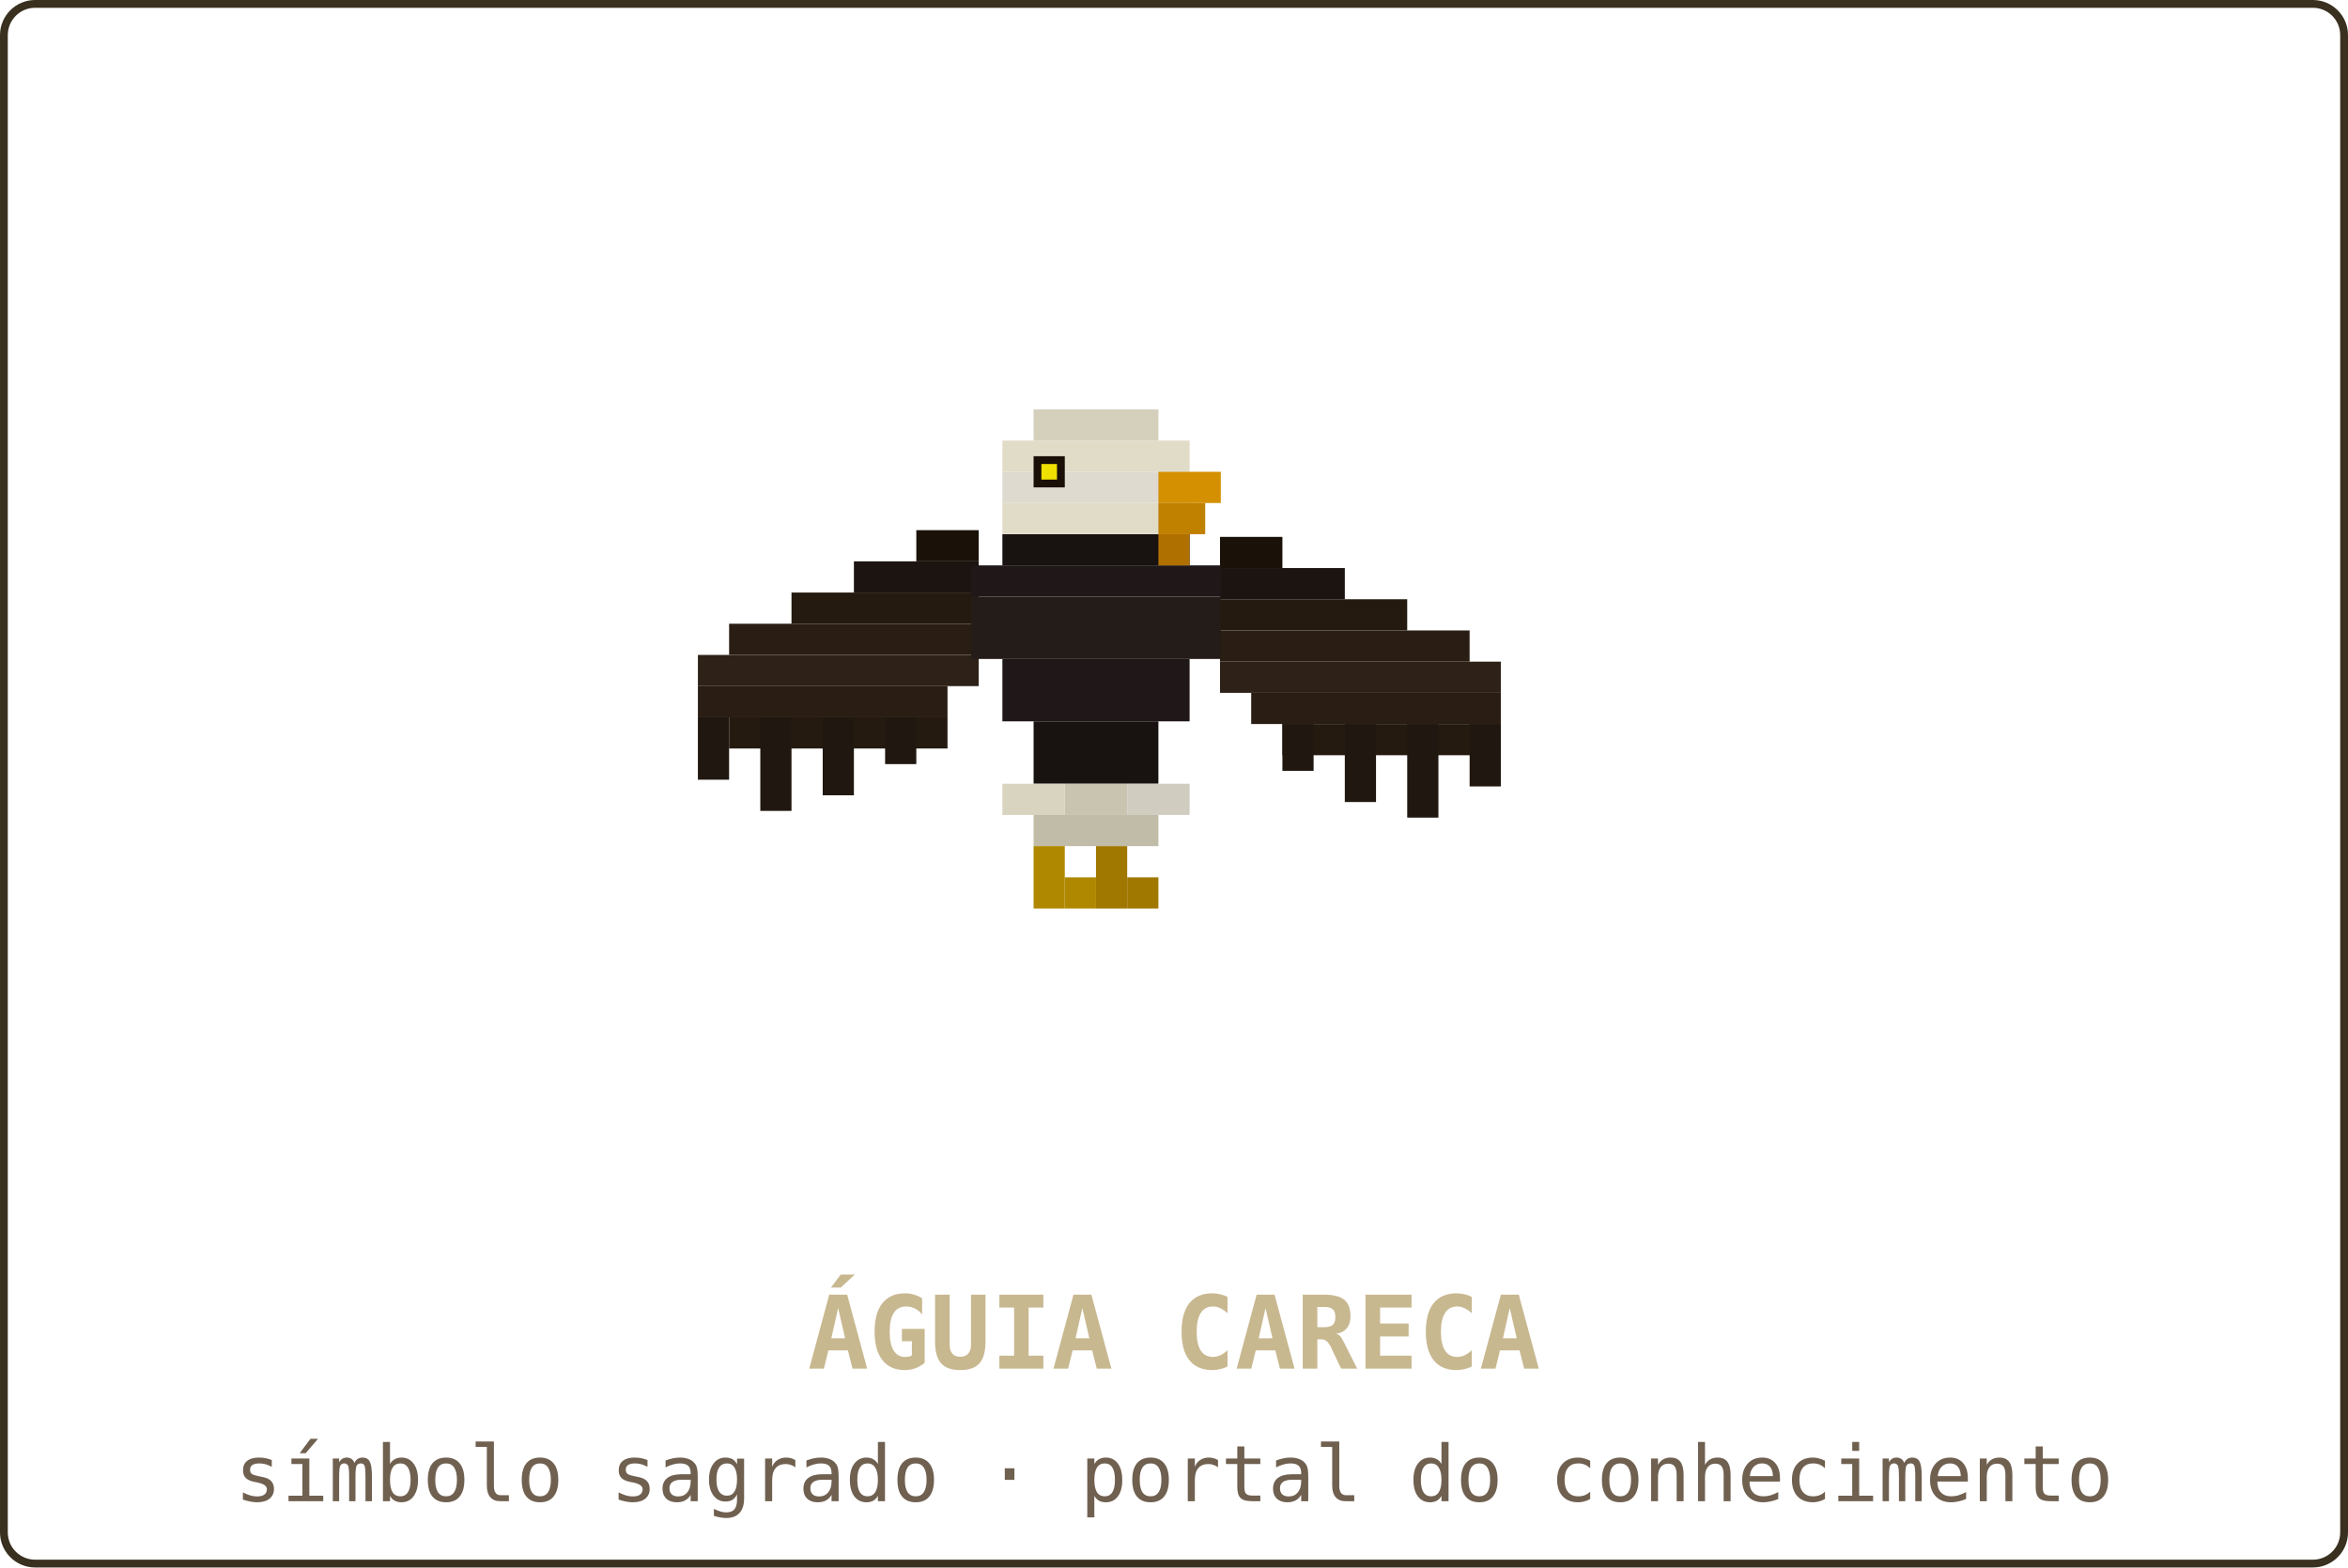
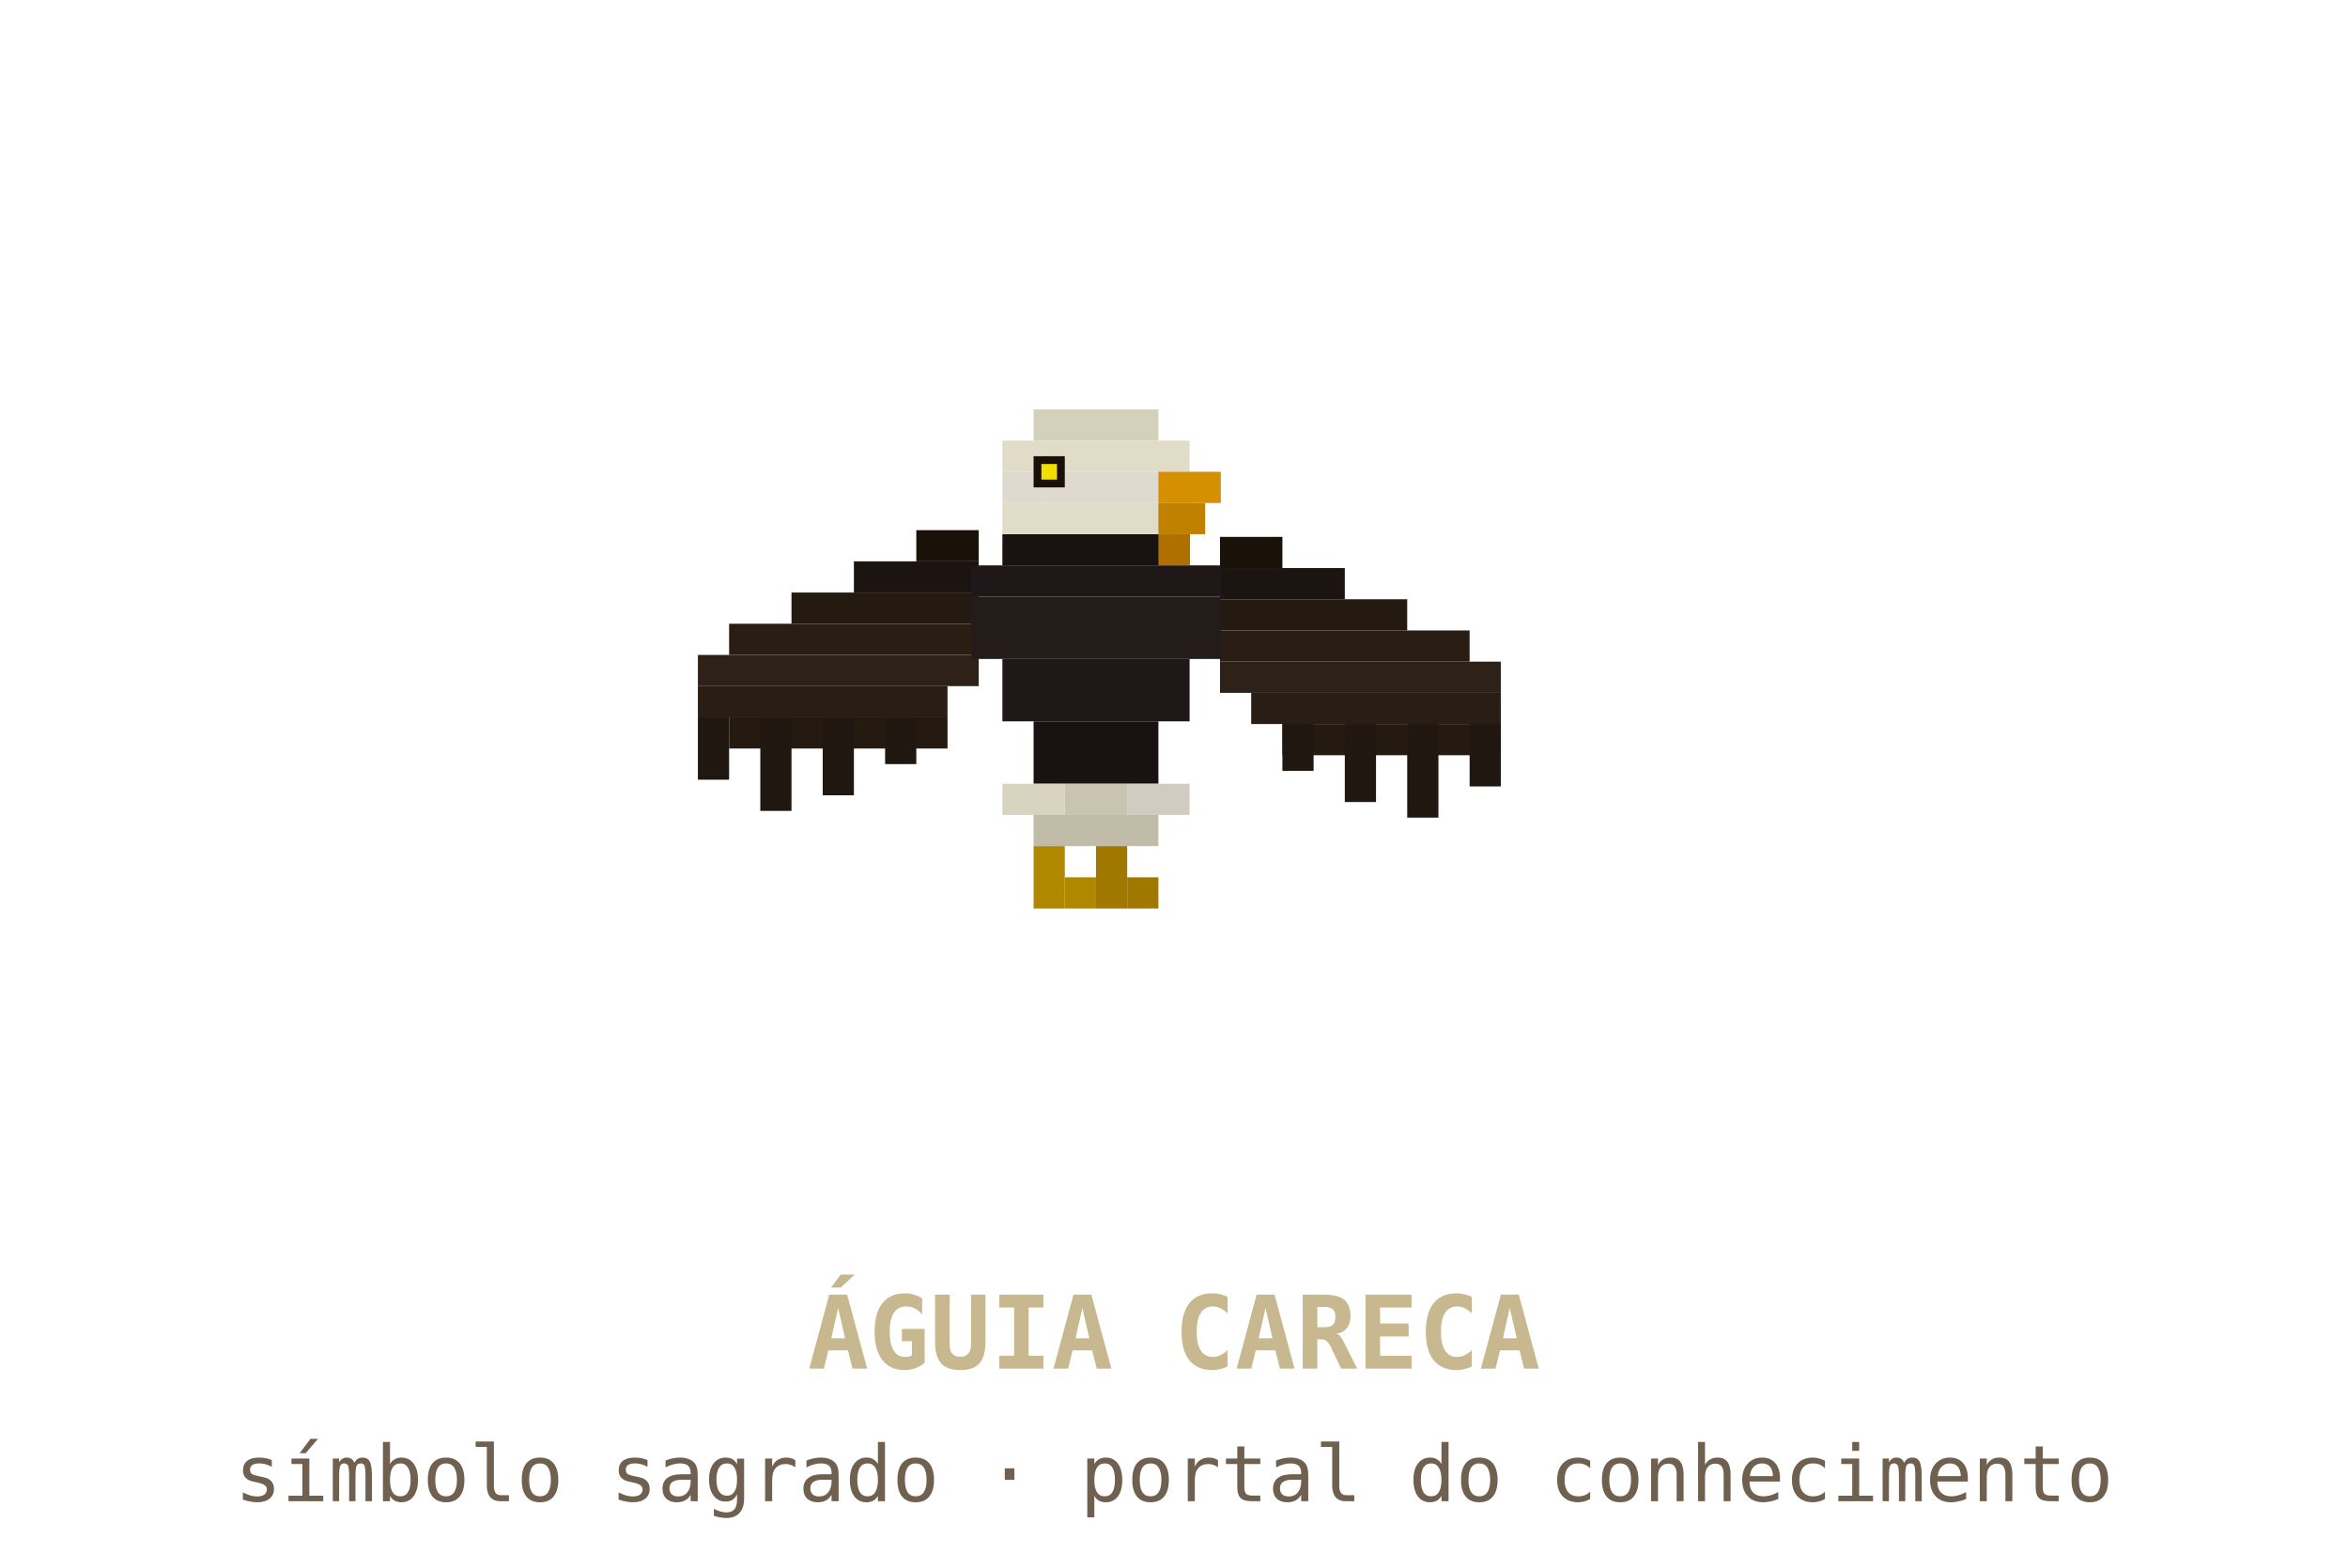
<svg xmlns="http://www.w3.org/2000/svg" width="301" viewBox="0 0 301 201" role="img" version="1.1" id="svg227" height="201">
  <defs id="defs227" />
-   <rect x="0.5" y="0.5" width="300" height="200" rx="4" fill="none" stroke="#3A3020" stroke-width="1" style="color:#000000;font-weight:400;font-size:16px;font-family:'Anthropic Sans', '-apple-system', BlinkMacSystemFont, 'Segoe UI', sans-serif;dominant-baseline:auto;text-anchor:start;opacity:1;fill:none;stroke:#3a3020;stroke-width:1px;stroke-linecap:butt;stroke-linejoin:miter" id="rect2" />
  <rect x="117.466" y="67.983" width="8" height="4" fill="#1A1208" style="color:#000000;font-weight:400;font-size:16px;font-family:'Anthropic Sans', '-apple-system', BlinkMacSystemFont, 'Segoe UI', sans-serif;dominant-baseline:auto;text-anchor:start;opacity:1;fill:#1a1208;stroke:none;stroke-width:1px;stroke-linecap:butt;stroke-linejoin:miter" id="rect8" />
  <rect x="109.466" y="71.983" width="16" height="4" fill="#1C1410" style="color:#000000;font-weight:400;font-size:16px;font-family:'Anthropic Sans', '-apple-system', BlinkMacSystemFont, 'Segoe UI', sans-serif;dominant-baseline:auto;text-anchor:start;opacity:1;fill:#1c1410;stroke:none;stroke-width:1px;stroke-linecap:butt;stroke-linejoin:miter" id="rect9" />
  <rect x="101.466" y="75.983" width="24" height="4" fill="#241A10" style="color:#000000;font-weight:400;font-size:16px;font-family:'Anthropic Sans', '-apple-system', BlinkMacSystemFont, 'Segoe UI', sans-serif;dominant-baseline:auto;text-anchor:start;opacity:1;fill:#241a10;stroke:none;stroke-width:1px;stroke-linecap:butt;stroke-linejoin:miter" id="rect10" />
  <rect x="93.466" y="79.983" width="32" height="4" fill="#2A1E14" style="color:#000000;font-weight:400;font-size:16px;font-family:'Anthropic Sans', '-apple-system', BlinkMacSystemFont, 'Segoe UI', sans-serif;dominant-baseline:auto;text-anchor:start;opacity:1;fill:#2a1e14;stroke:none;stroke-width:1px;stroke-linecap:butt;stroke-linejoin:miter" id="rect11" />
  <rect x="89.466" y="83.983" width="36" height="4" fill="#2E2218" style="color:#000000;font-weight:400;font-size:16px;font-family:'Anthropic Sans', '-apple-system', BlinkMacSystemFont, 'Segoe UI', sans-serif;dominant-baseline:auto;text-anchor:start;opacity:1;fill:#2e2218;stroke:none;stroke-width:1px;stroke-linecap:butt;stroke-linejoin:miter" id="rect12" />
  <rect x="89.466" y="87.983" width="32" height="4" fill="#2A1E14" style="color:#000000;font-weight:400;font-size:16px;font-family:'Anthropic Sans', '-apple-system', BlinkMacSystemFont, 'Segoe UI', sans-serif;dominant-baseline:auto;text-anchor:start;opacity:1;fill:#2a1e14;stroke:none;stroke-width:1px;stroke-linecap:butt;stroke-linejoin:miter" id="rect13" />
  <rect x="93.466" y="91.983" width="28" height="4" fill="#241A10" style="color:#000000;font-weight:400;font-size:16px;font-family:'Anthropic Sans', '-apple-system', BlinkMacSystemFont, 'Segoe UI', sans-serif;dominant-baseline:auto;text-anchor:start;opacity:1;fill:#241a10;stroke:none;stroke-width:1px;stroke-linecap:butt;stroke-linejoin:miter" id="rect14" />
  <rect x="156.397" y="68.845" width="8" height="4" fill="#1A1208" style="color:#000000;font-weight:400;font-size:16px;font-family:'Anthropic Sans', '-apple-system', BlinkMacSystemFont, 'Segoe UI', sans-serif;dominant-baseline:auto;text-anchor:start;opacity:1;fill:#1a1208;stroke:none;stroke-width:1px;stroke-linecap:butt;stroke-linejoin:miter" id="rect15" />
  <rect x="156.397" y="72.845" width="16" height="4" fill="#1C1410" style="color:#000000;font-weight:400;font-size:16px;font-family:'Anthropic Sans', '-apple-system', BlinkMacSystemFont, 'Segoe UI', sans-serif;dominant-baseline:auto;text-anchor:start;opacity:1;fill:#1c1410;stroke:none;stroke-width:1px;stroke-linecap:butt;stroke-linejoin:miter" id="rect16" />
  <rect x="156.397" y="76.845" width="24" height="4" fill="#241A10" style="color:#000000;font-weight:400;font-size:16px;font-family:'Anthropic Sans', '-apple-system', BlinkMacSystemFont, 'Segoe UI', sans-serif;dominant-baseline:auto;text-anchor:start;opacity:1;fill:#241a10;stroke:none;stroke-width:1px;stroke-linecap:butt;stroke-linejoin:miter" id="rect17" />
  <rect x="156.397" y="80.845" width="32" height="4" fill="#2A1E14" style="color:#000000;font-weight:400;font-size:16px;font-family:'Anthropic Sans', '-apple-system', BlinkMacSystemFont, 'Segoe UI', sans-serif;dominant-baseline:auto;text-anchor:start;opacity:1;fill:#2a1e14;stroke:none;stroke-width:1px;stroke-linecap:butt;stroke-linejoin:miter" id="rect18" />
  <rect x="156.397" y="84.845" width="36" height="4" fill="#2E2218" style="color:#000000;font-weight:400;font-size:16px;font-family:'Anthropic Sans', '-apple-system', BlinkMacSystemFont, 'Segoe UI', sans-serif;dominant-baseline:auto;text-anchor:start;opacity:1;fill:#2e2218;stroke:none;stroke-width:1px;stroke-linecap:butt;stroke-linejoin:miter" id="rect19" />
  <rect x="160.397" y="88.845" width="32" height="4" fill="#2A1E14" style="color:#000000;font-weight:400;font-size:16px;font-family:'Anthropic Sans', '-apple-system', BlinkMacSystemFont, 'Segoe UI', sans-serif;dominant-baseline:auto;text-anchor:start;opacity:1;fill:#2a1e14;stroke:none;stroke-width:1px;stroke-linecap:butt;stroke-linejoin:miter" id="rect20" />
  <rect x="164.397" y="92.845" width="28" height="4" fill="#241A10" style="color:#000000;font-weight:400;font-size:16px;font-family:'Anthropic Sans', '-apple-system', BlinkMacSystemFont, 'Segoe UI', sans-serif;dominant-baseline:auto;text-anchor:start;opacity:1;fill:#241a10;stroke:none;stroke-width:1px;stroke-linecap:butt;stroke-linejoin:miter" id="rect21" />
  <rect x="89.466" y="91.983" width="4" height="8" fill="#201810" style="color:#000000;font-weight:400;font-size:16px;font-family:'Anthropic Sans', '-apple-system', BlinkMacSystemFont, 'Segoe UI', sans-serif;dominant-baseline:auto;text-anchor:start;opacity:1;fill:#201810;stroke:none;stroke-width:1px;stroke-linecap:butt;stroke-linejoin:miter" id="rect22" />
  <rect x="97.466" y="91.983" width="4" height="12" fill="#201810" style="color:#000000;font-weight:400;font-size:16px;font-family:'Anthropic Sans', '-apple-system', BlinkMacSystemFont, 'Segoe UI', sans-serif;dominant-baseline:auto;text-anchor:start;opacity:1;fill:#201810;stroke:none;stroke-width:1px;stroke-linecap:butt;stroke-linejoin:miter" id="rect23" />
  <rect x="105.466" y="91.983" width="4" height="10" fill="#201810" style="color:#000000;font-weight:400;font-size:16px;font-family:'Anthropic Sans', '-apple-system', BlinkMacSystemFont, 'Segoe UI', sans-serif;dominant-baseline:auto;text-anchor:start;opacity:1;fill:#201810;stroke:none;stroke-width:1px;stroke-linecap:butt;stroke-linejoin:miter" id="rect24" />
  <rect x="113.466" y="91.983" width="4" height="6" fill="#201810" style="color:#000000;font-weight:400;font-size:16px;font-family:'Anthropic Sans', '-apple-system', BlinkMacSystemFont, 'Segoe UI', sans-serif;dominant-baseline:auto;text-anchor:start;opacity:1;fill:#201810;stroke:none;stroke-width:1px;stroke-linecap:butt;stroke-linejoin:miter" id="rect25" />
  <rect x="188.397" y="92.845" width="4" height="8" fill="#201810" style="color:#000000;font-weight:400;font-size:16px;font-family:'Anthropic Sans', '-apple-system', BlinkMacSystemFont, 'Segoe UI', sans-serif;dominant-baseline:auto;text-anchor:start;opacity:1;fill:#201810;stroke:none;stroke-width:1px;stroke-linecap:butt;stroke-linejoin:miter" id="rect26" />
  <rect x="180.397" y="92.845" width="4" height="12" fill="#201810" style="color:#000000;font-weight:400;font-size:16px;font-family:'Anthropic Sans', '-apple-system', BlinkMacSystemFont, 'Segoe UI', sans-serif;dominant-baseline:auto;text-anchor:start;opacity:1;fill:#201810;stroke:none;stroke-width:1px;stroke-linecap:butt;stroke-linejoin:miter" id="rect27" />
  <rect x="172.397" y="92.845" width="4" height="10" fill="#201810" style="color:#000000;font-weight:400;font-size:16px;font-family:'Anthropic Sans', '-apple-system', BlinkMacSystemFont, 'Segoe UI', sans-serif;dominant-baseline:auto;text-anchor:start;opacity:1;fill:#201810;stroke:none;stroke-width:1px;stroke-linecap:butt;stroke-linejoin:miter" id="rect28" />
  <rect x="164.397" y="92.845" width="4" height="6" fill="#201810" style="color:#000000;font-weight:400;font-size:16px;font-family:'Anthropic Sans', '-apple-system', BlinkMacSystemFont, 'Segoe UI', sans-serif;dominant-baseline:auto;text-anchor:start;opacity:1;fill:#201810;stroke:none;stroke-width:1px;stroke-linecap:butt;stroke-linejoin:miter" id="rect29" />
  <rect x="128.5" y="68.5" width="24" height="4" fill="#181210" style="color:#000000;font-weight:400;font-size:16px;font-family:'Anthropic Sans', '-apple-system', BlinkMacSystemFont, 'Segoe UI', sans-serif;dominant-baseline:auto;text-anchor:start;opacity:1;fill:#181210;stroke:none;stroke-width:1px;stroke-linecap:butt;stroke-linejoin:miter" id="rect30" />
  <rect x="124.5" y="72.5" width="32" height="4" fill="#201818" style="color:#000000;font-weight:400;font-size:16px;font-family:'Anthropic Sans', '-apple-system', BlinkMacSystemFont, 'Segoe UI', sans-serif;dominant-baseline:auto;text-anchor:start;opacity:1;fill:#201818;stroke:none;stroke-width:1px;stroke-linecap:butt;stroke-linejoin:miter" id="rect31" />
  <rect x="124.5" y="76.5" width="32" height="8" fill="#241C18" style="color:#000000;font-weight:400;font-size:16px;font-family:'Anthropic Sans', '-apple-system', BlinkMacSystemFont, 'Segoe UI', sans-serif;dominant-baseline:auto;text-anchor:start;opacity:1;fill:#241c18;stroke:none;stroke-width:1px;stroke-linecap:butt;stroke-linejoin:miter" id="rect32" />
  <rect x="128.5" y="84.5" width="24" height="8" fill="#201818" style="color:#000000;font-weight:400;font-size:16px;font-family:'Anthropic Sans', '-apple-system', BlinkMacSystemFont, 'Segoe UI', sans-serif;dominant-baseline:auto;text-anchor:start;opacity:1;fill:#201818;stroke:none;stroke-width:1px;stroke-linecap:butt;stroke-linejoin:miter" id="rect33" />
  <rect x="132.5" y="92.5" width="16" height="8" fill="#181210" style="color:#000000;font-weight:400;font-size:16px;font-family:'Anthropic Sans', '-apple-system', BlinkMacSystemFont, 'Segoe UI', sans-serif;dominant-baseline:auto;text-anchor:start;opacity:1;fill:#181210;stroke:none;stroke-width:1px;stroke-linecap:butt;stroke-linejoin:miter" id="rect34" />
  <rect x="128.5" y="100.5" width="8" height="4" fill="#D8D4C0" style="color:#000000;font-weight:400;font-size:16px;font-family:'Anthropic Sans', '-apple-system', BlinkMacSystemFont, 'Segoe UI', sans-serif;dominant-baseline:auto;text-anchor:start;opacity:1;fill:#d8d4c0;stroke:none;stroke-width:1px;stroke-linecap:butt;stroke-linejoin:miter" id="rect35" />
  <rect x="136.5" y="100.5" width="8" height="4" fill="#C8C4B0" style="color:#000000;font-weight:400;font-size:16px;font-family:'Anthropic Sans', '-apple-system', BlinkMacSystemFont, 'Segoe UI', sans-serif;dominant-baseline:auto;text-anchor:start;opacity:1;fill:#c8c4b0;stroke:none;stroke-width:1px;stroke-linecap:butt;stroke-linejoin:miter" id="rect36" />
  <rect x="144.5" y="100.5" width="8" height="4" fill="#D0CCC0" style="color:#000000;font-weight:400;font-size:16px;font-family:'Anthropic Sans', '-apple-system', BlinkMacSystemFont, 'Segoe UI', sans-serif;dominant-baseline:auto;text-anchor:start;opacity:1;fill:#d0ccc0;stroke:none;stroke-width:1px;stroke-linecap:butt;stroke-linejoin:miter" id="rect37" />
  <rect x="132.5" y="104.5" width="16" height="4" fill="#C0BCA8" style="color:#000000;font-weight:400;font-size:16px;font-family:'Anthropic Sans', '-apple-system', BlinkMacSystemFont, 'Segoe UI', sans-serif;dominant-baseline:auto;text-anchor:start;opacity:1;fill:#c0bca8;stroke:none;stroke-width:1px;stroke-linecap:butt;stroke-linejoin:miter" id="rect38" />
  <rect x="132.5" y="52.5" width="16" height="4" fill="#D4D0BC" style="color:#000000;font-weight:400;font-size:16px;font-family:'Anthropic Sans', '-apple-system', BlinkMacSystemFont, 'Segoe UI', sans-serif;dominant-baseline:auto;text-anchor:start;opacity:1;fill:#d4d0bc;stroke:none;stroke-width:1px;stroke-linecap:butt;stroke-linejoin:miter" id="rect39" />
  <rect x="128.5" y="56.5" width="24" height="4" fill="#E0DCC8" style="color:#000000;font-weight:400;font-size:16px;font-family:'Anthropic Sans', '-apple-system', BlinkMacSystemFont, 'Segoe UI', sans-serif;dominant-baseline:auto;text-anchor:start;opacity:1;fill:#e0dcc8;stroke:none;stroke-width:1px;stroke-linecap:butt;stroke-linejoin:miter" id="rect40" />
  <rect x="128.5" y="60.5" width="24" height="4" fill="#DEDAD0" style="color:#000000;font-weight:400;font-size:16px;font-family:'Anthropic Sans', '-apple-system', BlinkMacSystemFont, 'Segoe UI', sans-serif;dominant-baseline:auto;text-anchor:start;opacity:1;fill:#dedad0;stroke:none;stroke-width:1px;stroke-linecap:butt;stroke-linejoin:miter" id="rect41" />
  <rect x="128.5" y="64.5" width="24" height="4" fill="#E0DCC8" style="color:#000000;font-weight:400;font-size:16px;font-family:'Anthropic Sans', '-apple-system', BlinkMacSystemFont, 'Segoe UI', sans-serif;dominant-baseline:auto;text-anchor:start;opacity:1;fill:#e0dcc8;stroke:none;stroke-width:1px;stroke-linecap:butt;stroke-linejoin:miter" id="rect42" />
  <rect x="132.5" y="58.5" width="4" height="4" fill="#1A1008" style="color:#000000;font-weight:400;font-size:16px;font-family:'Anthropic Sans', '-apple-system', BlinkMacSystemFont, 'Segoe UI', sans-serif;dominant-baseline:auto;text-anchor:start;opacity:1;fill:#1a1008;stroke:none;stroke-width:1px;stroke-linecap:butt;stroke-linejoin:miter" id="rect43" />
  <rect x="133.5" y="59.5" width="2" height="2" fill="#F0E000" style="color:#000000;font-weight:400;font-size:16px;font-family:'Anthropic Sans', '-apple-system', BlinkMacSystemFont, 'Segoe UI', sans-serif;dominant-baseline:auto;text-anchor:start;opacity:1;fill:#f0e000;stroke:none;stroke-width:1px;stroke-linecap:butt;stroke-linejoin:miter" id="rect44" />
  <rect x="148.5" y="60.5" width="8" height="4" fill="#D49000" style="color:#000000;font-weight:400;font-size:16px;font-family:'Anthropic Sans', '-apple-system', BlinkMacSystemFont, 'Segoe UI', sans-serif;dominant-baseline:auto;text-anchor:start;opacity:1;fill:#d49000;stroke:none;stroke-width:1px;stroke-linecap:butt;stroke-linejoin:miter" id="rect45" />
  <rect x="148.5" y="64.5" width="6" height="4" fill="#C08000" style="color:#000000;font-weight:400;font-size:16px;font-family:'Anthropic Sans', '-apple-system', BlinkMacSystemFont, 'Segoe UI', sans-serif;dominant-baseline:auto;text-anchor:start;opacity:1;fill:#c08000;stroke:none;stroke-width:1px;stroke-linecap:butt;stroke-linejoin:miter" id="rect46" />
  <rect x="148.5" y="68.5" width="4" height="4" fill="#B07000" style="color:#000000;font-weight:400;font-size:16px;font-family:'Anthropic Sans', '-apple-system', BlinkMacSystemFont, 'Segoe UI', sans-serif;dominant-baseline:auto;text-anchor:start;opacity:1;fill:#b07000;stroke:none;stroke-width:1px;stroke-linecap:butt;stroke-linejoin:miter" id="rect47" />
  <rect x="132.5" y="108.5" width="4" height="8" fill="#B08800" style="color:#000000;font-weight:400;font-size:16px;font-family:'Anthropic Sans', '-apple-system', BlinkMacSystemFont, 'Segoe UI', sans-serif;dominant-baseline:auto;text-anchor:start;opacity:1;fill:#b08800;stroke:none;stroke-width:1px;stroke-linecap:butt;stroke-linejoin:miter" id="rect48" />
  <rect x="136.5" y="112.5" width="4" height="4" fill="#B08800" style="color:#000000;font-weight:400;font-size:16px;font-family:'Anthropic Sans', '-apple-system', BlinkMacSystemFont, 'Segoe UI', sans-serif;dominant-baseline:auto;text-anchor:start;opacity:1;fill:#b08800;stroke:none;stroke-width:1px;stroke-linecap:butt;stroke-linejoin:miter" id="rect49" />
  <rect x="140.5" y="108.5" width="4" height="8" fill="#A07800" style="color:#000000;font-weight:400;font-size:16px;font-family:'Anthropic Sans', '-apple-system', BlinkMacSystemFont, 'Segoe UI', sans-serif;dominant-baseline:auto;text-anchor:start;opacity:1;fill:#a07800;stroke:none;stroke-width:1px;stroke-linecap:butt;stroke-linejoin:miter" id="rect50" />
  <rect x="144.5" y="112.5" width="4" height="4" fill="#A07800" style="color:#000000;font-weight:400;font-size:16px;font-family:'Anthropic Sans', '-apple-system', BlinkMacSystemFont, 'Segoe UI', sans-serif;dominant-baseline:auto;text-anchor:start;opacity:1;fill:#a07800;stroke:none;stroke-width:1px;stroke-linecap:butt;stroke-linejoin:miter" id="rect51" />
  <text x="150.5" y="175.5" text-anchor="middle" style="color:#000000;font-weight:700;font-size:13px;font-family:monospace;dominant-baseline:auto;text-anchor:middle;opacity:1;fill:#c8b890;stroke:none;stroke-width:1px;stroke-linecap:butt;stroke-linejoin:miter" id="text51">ÁGUIA CARECA</text>
  <text x="150.5" y="192.5" text-anchor="middle" style="color:#000000;font-weight:400;font-size:10px;font-family:monospace;dominant-baseline:auto;text-anchor:middle;opacity:1;fill:#706050;stroke:none;stroke-width:1px;stroke-linecap:butt;stroke-linejoin:miter" id="text223">símbolo sagrado · portal do conhecimento</text>
</svg>
